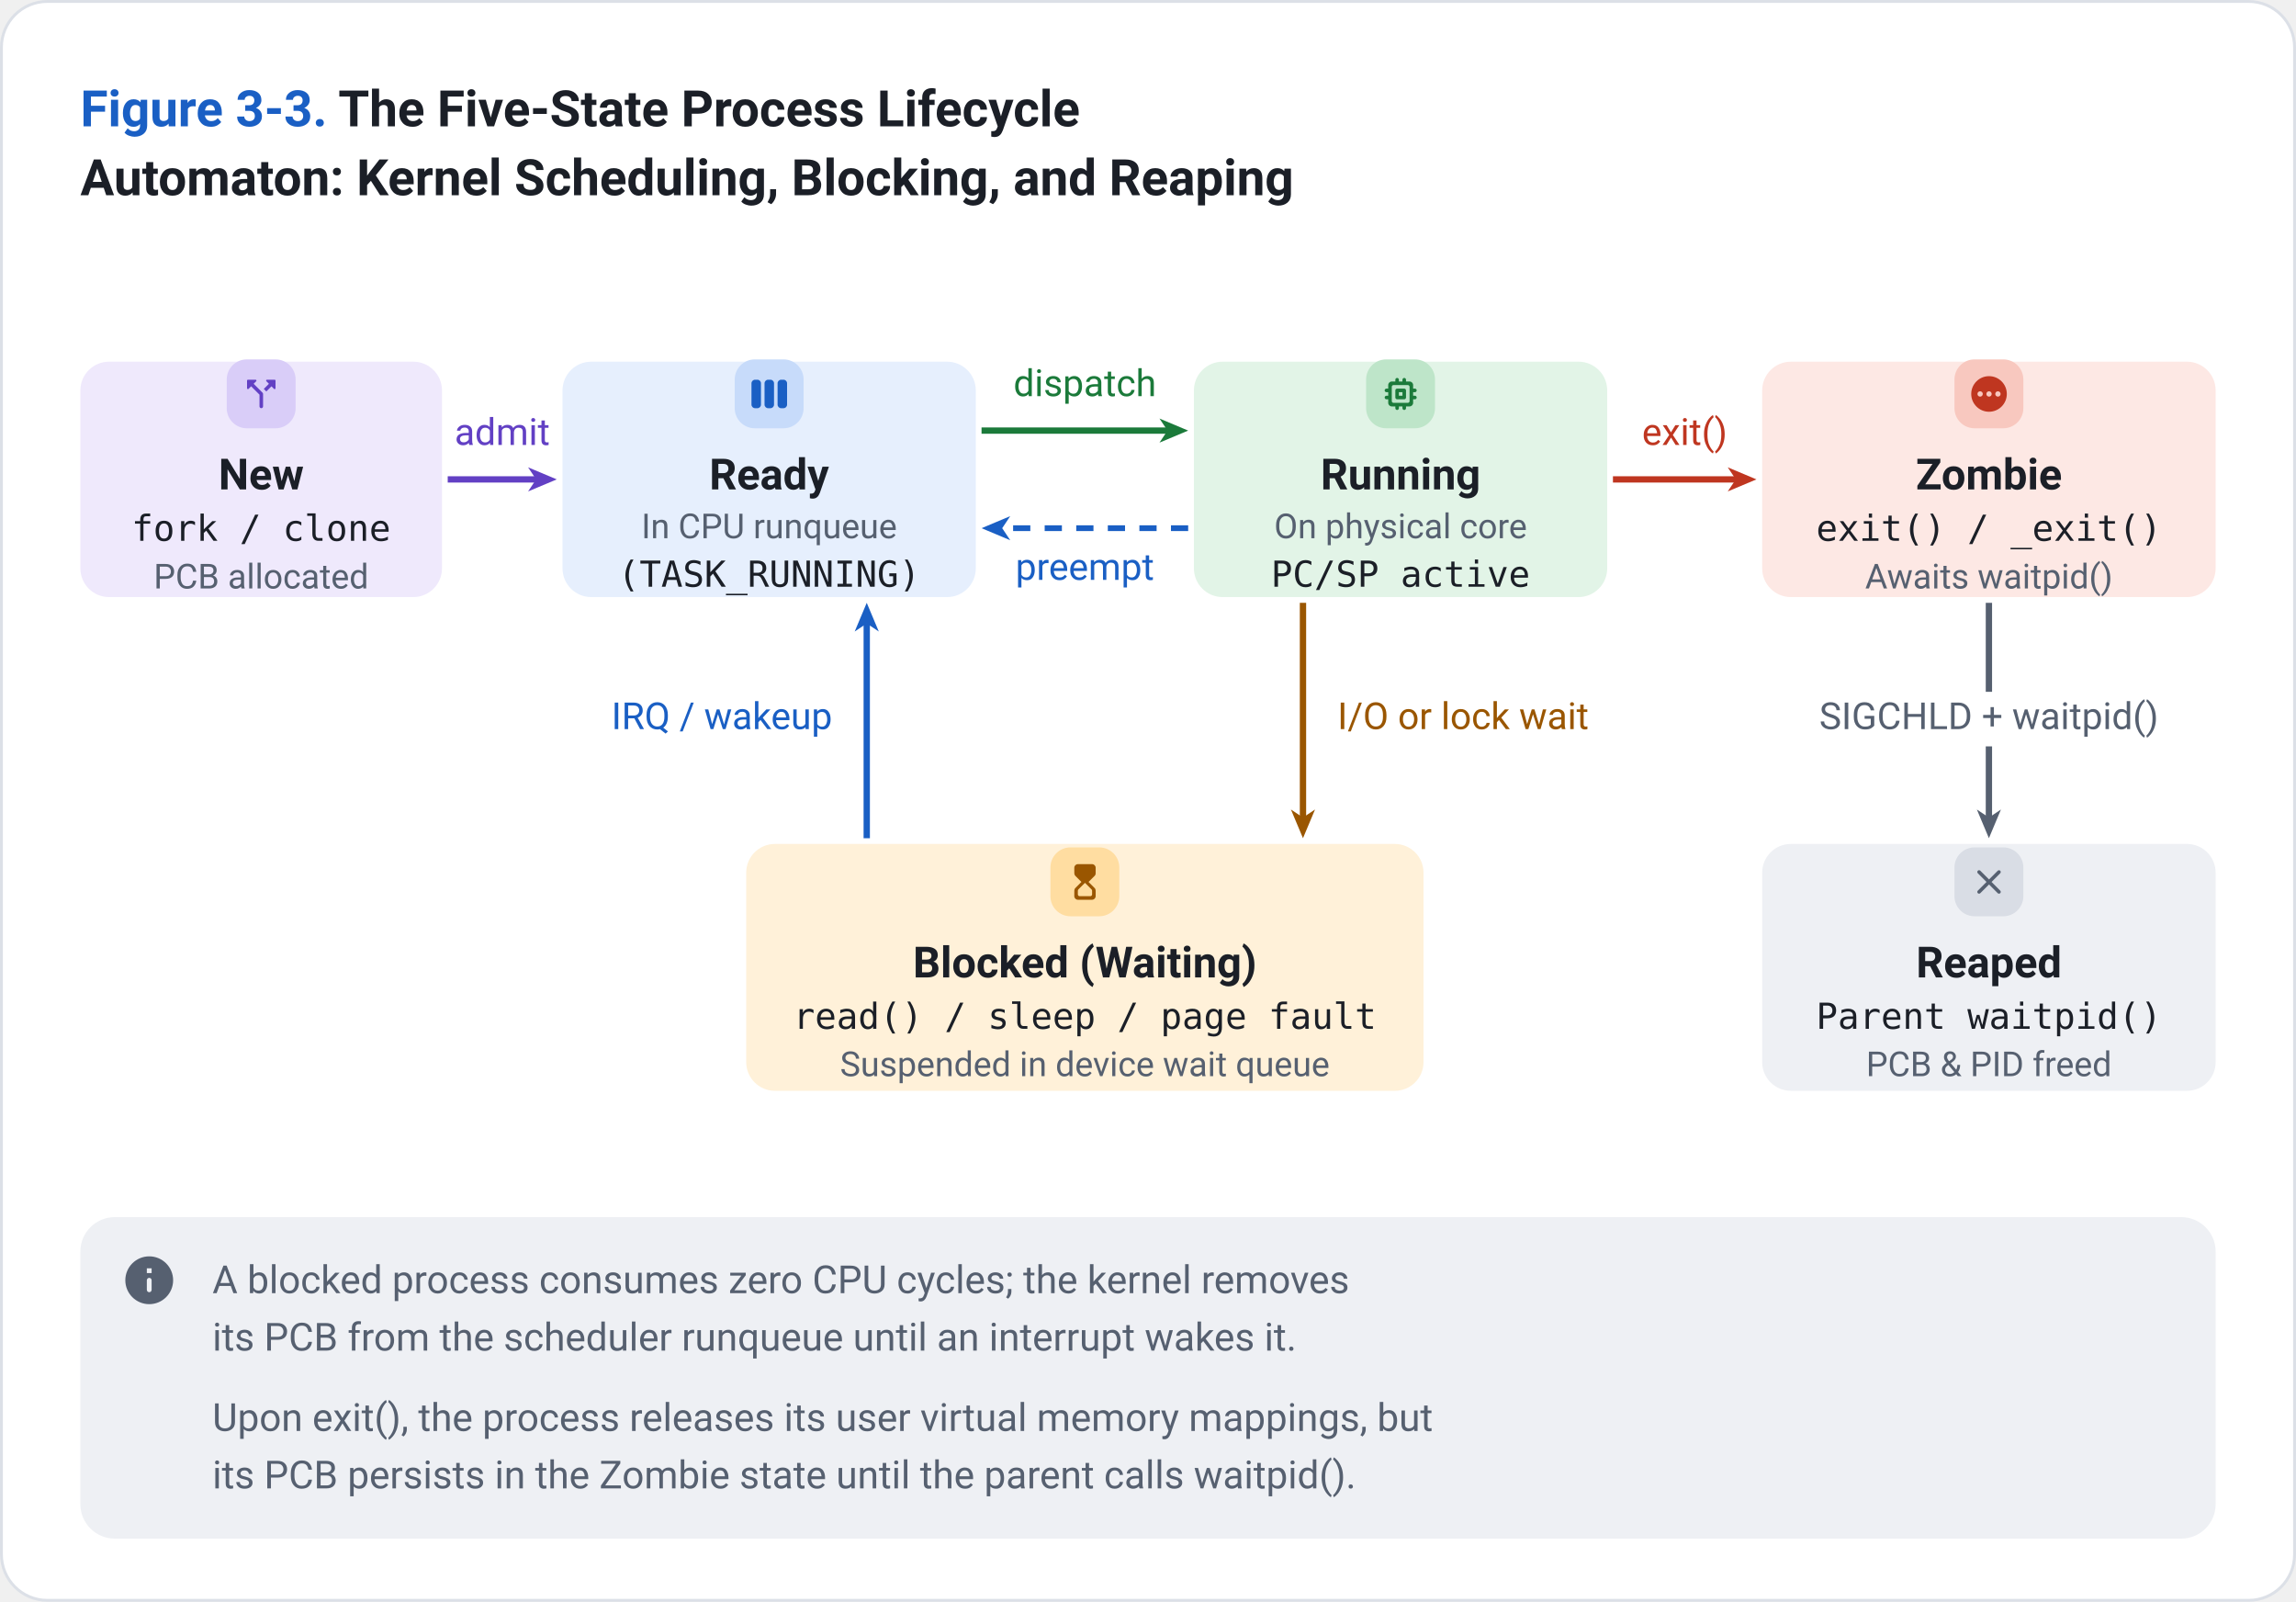
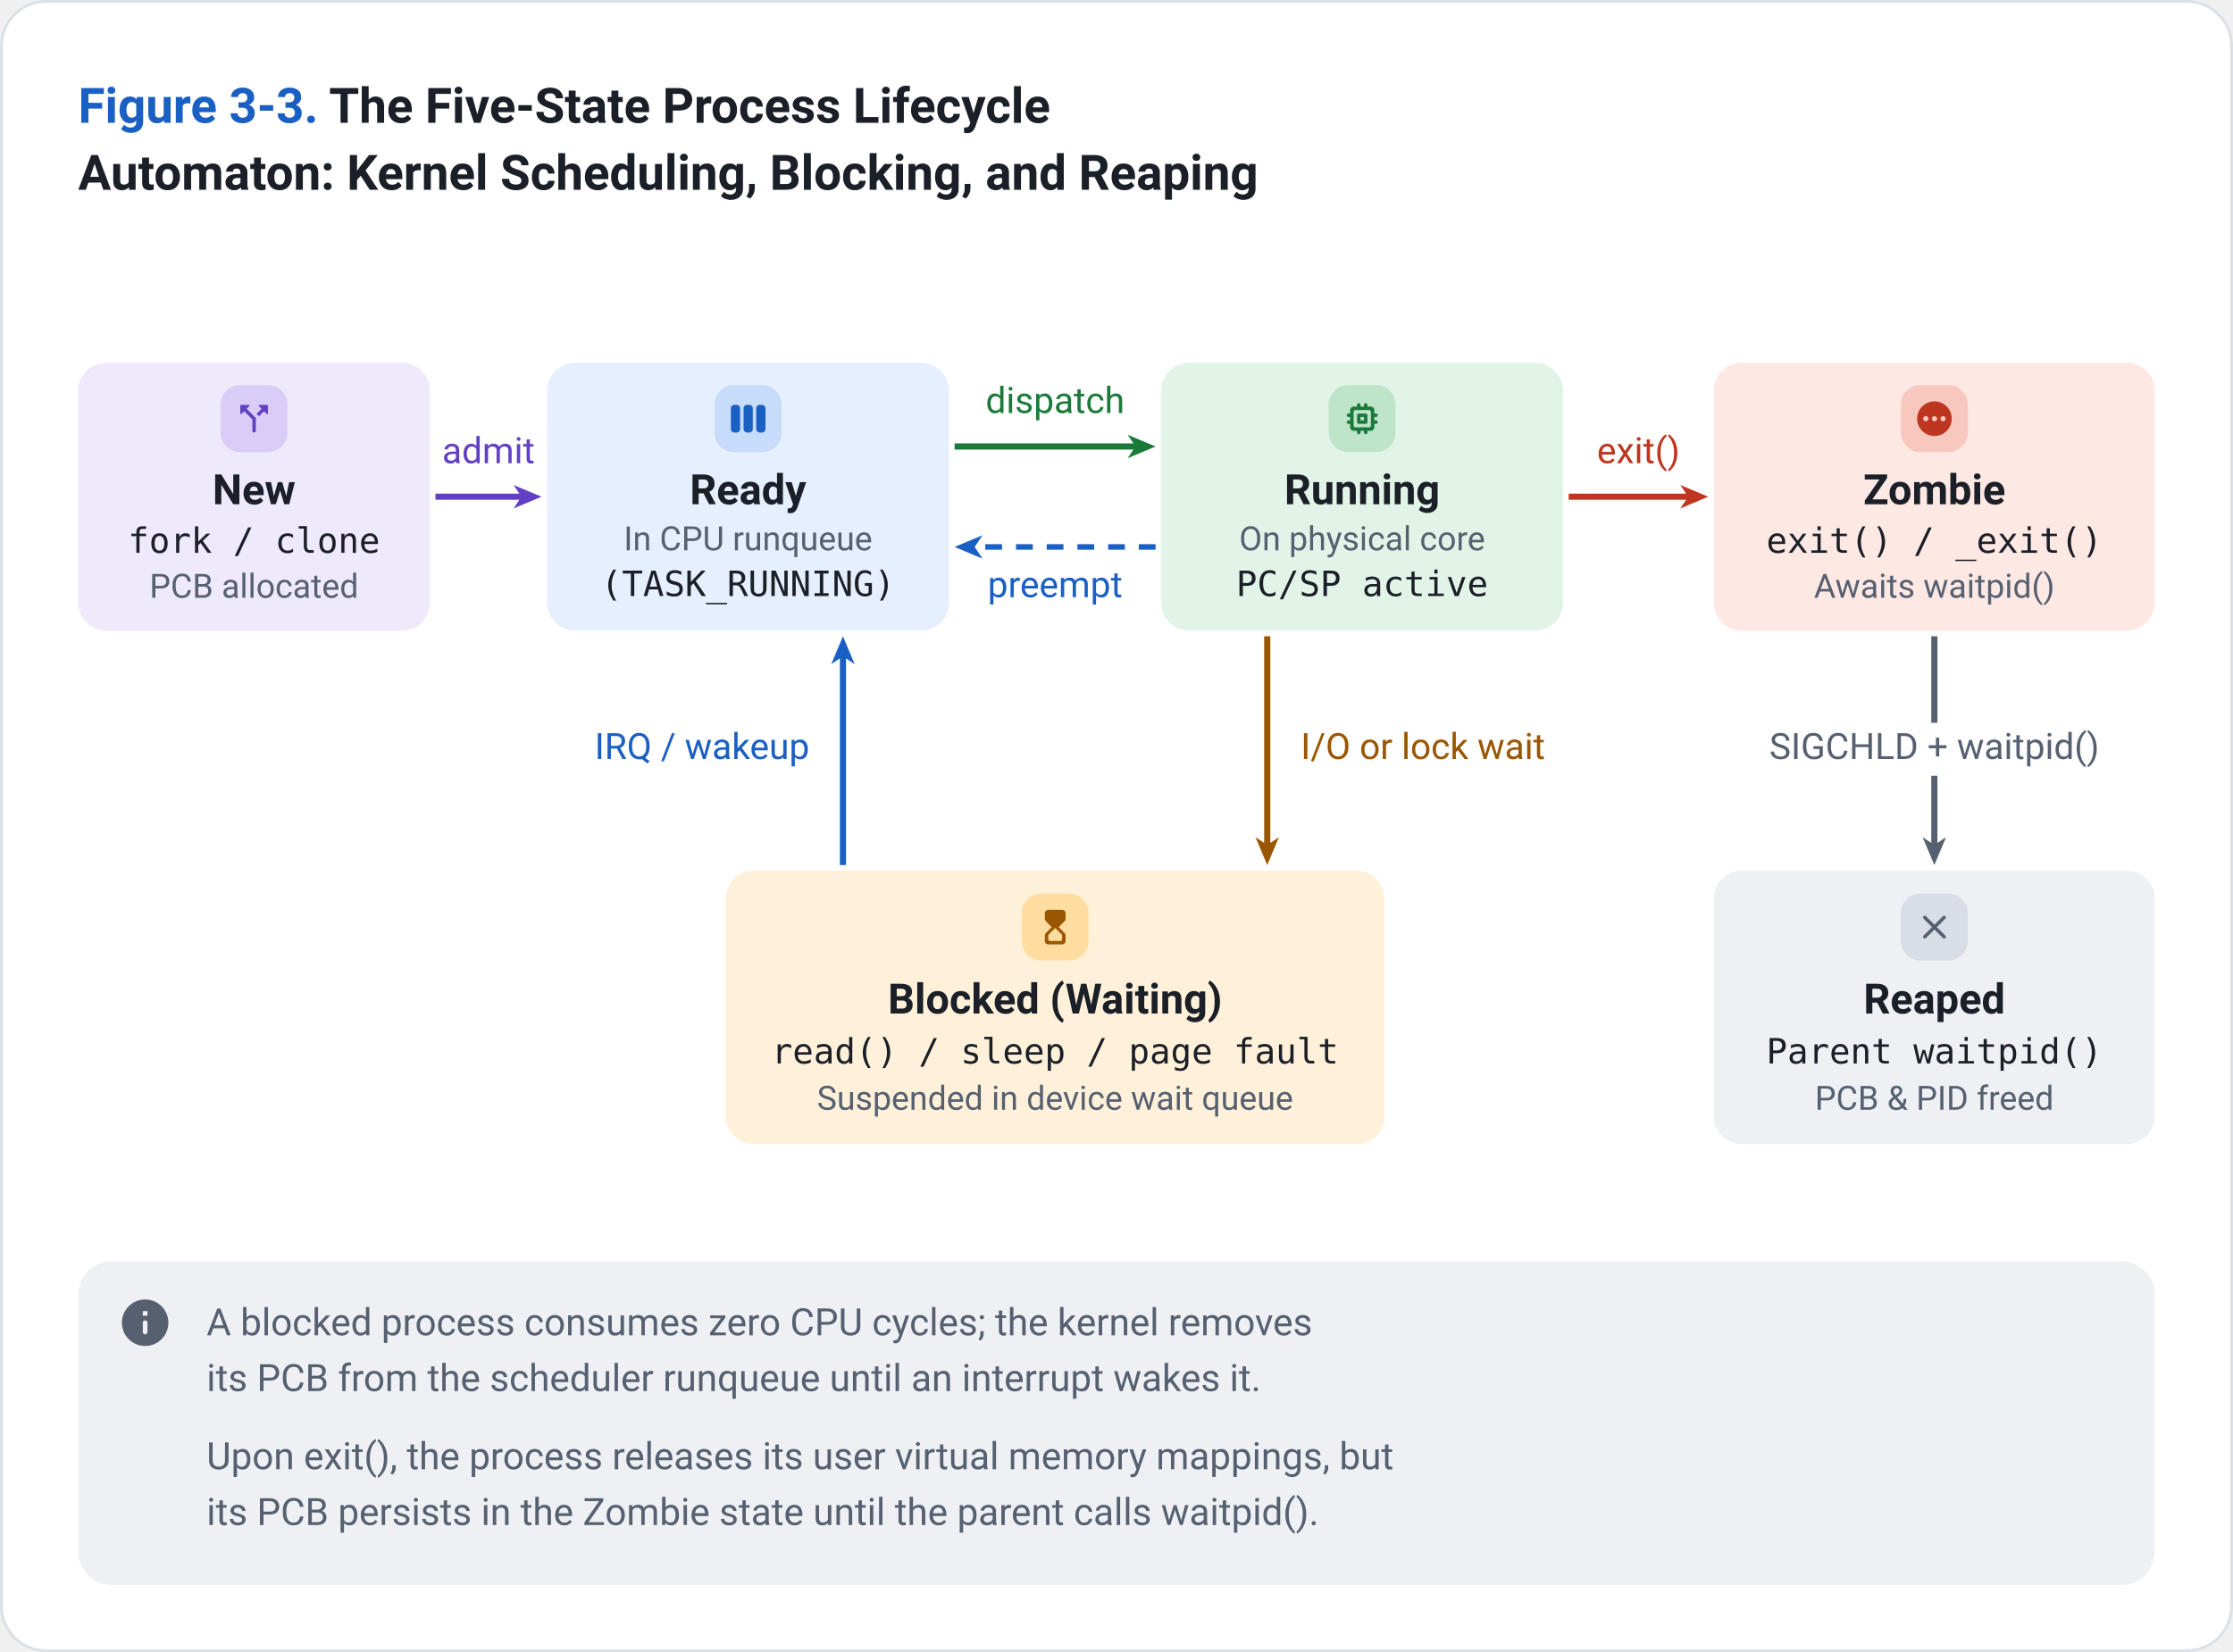
- <svg xmlns="http://www.w3.org/2000/svg" viewBox="0 0 800 558" width="800" height="558">
+ <svg xmlns="http://www.w3.org/2000/svg" viewBox="0 0 800 592" width="800" height="592">
  <style>
    text { font-family: -apple-system, BlinkMacSystemFont, "Segoe UI", Roboto, "Helvetica Neue", Arial, sans-serif; fill: #1B1F27; }
    .paper { fill: #FFFFFF; }
    .frame { fill: #FFFFFF; stroke: #DCE0E7; stroke-width: 1; }
    .card { fill: #FFFFFF; }
    .hair { stroke: #DCE0E7; stroke-width: 1.2; fill: none; }
    .muted { fill: #566070; }
    .ink { fill: #1B1F27; }
    .title { font-size: 17.5px; font-weight: 650; }
    .head { font-size: 15.5px; font-weight: 650; }
    .name { font-size: 15px; font-weight: 650; }
    .body { font-size: 13.5px; }
    .sub { font-size: 13px; }
    .mono { font-size: 12.5px; font-family: "SF Mono", SFMono-Regular, ui-monospace, Menlo, Consolas, monospace; }
    .monob { font-size: 12.5px; font-weight: 650; font-family: "SF Mono", SFMono-Regular, ui-monospace, Menlo, Consolas, monospace; }
    .small { font-size: 12px; }
    .note { font-size: 13.5px; }
    .noteb { font-size: 13.5px; font-weight: 650; }
    .sub, .small, .note { fill: #566070; }
    .c-blue { fill: #E6EFFD; }
    .m-blue { fill: #C7DBFA; }
    .a-blue { fill: #1A5FC4; }
    .t-blue { fill: #1A5FC4; }
    .w-blue { stroke: #1A5FC4; fill: none; stroke-linecap: butt; stroke-linejoin: round; }
    .o-blue { stroke: #1A5FC4; fill: none; stroke-width: 1.5; }
    .h-blue { stroke: #1A5FC4; stroke-width: 1.4; }
    .c-green { fill: #E2F4E7; }
    .m-green { fill: #BEE5C9; }
    .a-green { fill: #1B7A3A; }
    .t-green { fill: #1B7A3A; }
    .w-green { stroke: #1B7A3A; fill: none; stroke-linecap: butt; stroke-linejoin: round; }
    .o-green { stroke: #1B7A3A; fill: none; stroke-width: 1.5; }
    .h-green { stroke: #1B7A3A; stroke-width: 1.4; }
    .c-amber { fill: #FFF1D9; }
    .m-amber { fill: #FFDDA1; }
    .a-amber { fill: #9A5600; }
    .t-amber { fill: #9A5600; }
    .w-amber { stroke: #9A5600; fill: none; stroke-linecap: butt; stroke-linejoin: round; }
    .o-amber { stroke: #9A5600; fill: none; stroke-width: 1.5; }
    .h-amber { stroke: #9A5600; stroke-width: 1.4; }
    .c-red { fill: #FDE8E4; }
    .m-red { fill: #F8C8BF; }
    .a-red { fill: #BF3620; }
    .t-red { fill: #BF3620; }
    .w-red { stroke: #BF3620; fill: none; stroke-linecap: butt; stroke-linejoin: round; }
    .o-red { stroke: #BF3620; fill: none; stroke-width: 1.5; }
    .h-red { stroke: #BF3620; stroke-width: 1.4; }
    .c-purple { fill: #EFE9FC; }
    .m-purple { fill: #D9CDF8; }
    .a-purple { fill: #6240C4; }
    .t-purple { fill: #6240C4; }
    .w-purple { stroke: #6240C4; fill: none; stroke-linecap: butt; stroke-linejoin: round; }
    .o-purple { stroke: #6240C4; fill: none; stroke-width: 1.5; }
    .h-purple { stroke: #6240C4; stroke-width: 1.4; }
    .c-teal { fill: #DDF3F1; }
    .m-teal { fill: #B3E3DE; }
    .a-teal { fill: #0E7168; }
    .t-teal { fill: #0E7168; }
    .w-teal { stroke: #0E7168; fill: none; stroke-linecap: butt; stroke-linejoin: round; }
    .o-teal { stroke: #0E7168; fill: none; stroke-width: 1.5; }
    .h-teal { stroke: #0E7168; stroke-width: 1.4; }
    .c-gray { fill: #EEF0F4; }
    .m-gray { fill: #D9DDE5; }
    .a-gray { fill: #566070; }
    .t-gray { fill: #566070; }
    .w-gray { stroke: #566070; fill: none; stroke-linecap: butt; stroke-linejoin: round; }
    .o-gray { stroke: #566070; fill: none; stroke-width: 1.5; }
    .h-gray { stroke: #566070; stroke-width: 1.4; }
    .c-wire { fill: #EEF0F4; }
    .m-wire { fill: #D9DDE5; }
    .a-wire { fill: #5B6676; }
    .t-wire { fill: #5B6676; }
    .w-wire { stroke: #5B6676; fill: none; stroke-linecap: butt; stroke-linejoin: round; }
    .o-wire { stroke: #5B6676; fill: none; stroke-width: 1.5; }
    .h-wire { stroke: #5B6676; stroke-width: 1.4; }
  </style>
  <defs>
    <filter id="lift" x="-10%" y="-15%" width="120%" height="140%">
      <feDropShadow dx="0" dy="1" stdDeviation="1.2" flood-color="#1B2430" flood-opacity="0.14" />
      <feDropShadow dx="0" dy="3" stdDeviation="4" flood-color="#1B2430" flood-opacity="0.10" />
    </filter>
  </defs>
-   <rect x="0.5" y="0.5" width="799" height="557" rx="16" class="frame" />
+   <rect x="0.5" y="0.5" width="799" height="591" rx="16" class="frame" />
  <text x="28" y="44" class="title">
    <tspan class="t-blue">Figure 3-3.</tspan> The Five-State Process Lifecycle</text>
  <text x="28" y="68" class="title">Automaton: Kernel Scheduling, Blocking, and Reaping</text>
-   <g transform="translate(0 88)">
-     <rect x="28.0" y="38.0" width="126.0" height="82.0" rx="10" class="c-purple" />
-     <rect x="79.0" y="37.2" width="24.0" height="24.0" rx="7" class="m-purple" />
-     <g transform="translate(83.6 41.8) scale(0.620)" class="a-purple">
+   <g transform="translate(0 98)">
+     <rect x="28.0" y="32.0" width="126.0" height="96.0" rx="10" class="c-purple" />
+     <rect x="79.0" y="40.0" width="24.0" height="24.0" rx="7" class="m-purple" />
+     <g transform="translate(83.6 44.6) scale(0.620)" class="a-purple">
      <path d="m14.85 4.85 1.44 1.44-2.88 2.88 1.42 1.42 2.88-2.88 1.44 1.44a.5.5 0 0 0 .85-.36V4.5c0-.28-.22-.5-.5-.5h-4.29a.5.5 0 0 0-.36.85zM8.79 4H4.5c-.28 0-.5.22-.5.5v4.29c0 .45.54.67.85.35L6.29 7.7 11 12.4V19c0 .55.45 1 1 1s1-.45 1-1v-7c0-.26-.11-.52-.29-.71l-5-5.01 1.44-1.44c.31-.3.09-.84-.36-.84z" />
    </g>
-     <text x="91.0" y="82.5" class="name" text-anchor="middle" data-fit="33.0,149.0">New</text>
-     <text x="91.0" y="100.4" class="mono" text-anchor="middle" data-fit="33.0,149.0">fork / clone</text>
-     <text x="91.0" y="117.0" class="small" text-anchor="middle" data-fit="33.0,149.0">PCB allocated</text>
-     <rect x="196.0" y="38.0" width="144.0" height="82.0" rx="10" class="c-blue" />
-     <rect x="256.0" y="37.2" width="24.0" height="24.0" rx="7" class="m-blue" />
-     <g transform="translate(260.6 41.8) scale(0.620)" class="a-blue">
+     <text x="91.0" y="82.7" class="name" text-anchor="middle" data-fit="33.0,149.0">New</text>
+     <text x="91.0" y="100.1" class="mono" text-anchor="middle" data-fit="33.0,149.0">fork / clone</text>
+     <text x="91.0" y="116.2" class="small" text-anchor="middle" data-fit="33.0,149.0">PCB allocated</text>
+     <rect x="196.0" y="32.0" width="144.0" height="96.0" rx="10" class="c-blue" />
+     <rect x="256.0" y="40.0" width="24.0" height="24.0" rx="7" class="m-blue" />
+     <g transform="translate(260.6 44.6) scale(0.620)" class="a-blue">
      <path d="M5.33 20H4c-1.1 0-2-.9-2-2V6c0-1.1.9-2 2-2h1.33c1.1 0 2 .9 2 2v12a2 2 0 0 1-2 2zM22 18V6c0-1.1-.9-2-2-2h-1.33c-1.1 0-2 .9-2 2v12c0 1.1.9 2 2 2H20a2 2 0 0 0 2-2zm-7.33 0V6c0-1.1-.9-2-2-2h-1.33c-1.1 0-2 .9-2 2v12c0 1.1.9 2 2 2h1.33c1.1 0 2-.9 2-2z" />
    </g>
-     <text x="268.0" y="82.5" class="name" text-anchor="middle" data-fit="201.0,335.0">Ready</text>
-     <text x="268.0" y="99.5" class="small" text-anchor="middle" data-fit="201.0,335.0">In CPU runqueue</text>
-     <text x="268.0" y="116.4" class="mono" text-anchor="middle" data-fit="201.0,335.0">(TASK_RUNNING)</text>
-     <rect x="416.0" y="38.0" width="144.0" height="82.0" rx="10" class="c-green" />
-     <rect x="476.0" y="37.2" width="24.0" height="24.0" rx="7" class="m-green" />
-     <g transform="translate(480.6 41.8) scale(0.620)" class="a-green">
+     <text x="268.0" y="82.7" class="name" text-anchor="middle" data-fit="201.0,335.0">Ready</text>
+     <text x="268.0" y="99.2" class="small" text-anchor="middle" data-fit="201.0,335.0">In CPU runqueue</text>
+     <text x="268.0" y="115.6" class="mono" text-anchor="middle" data-fit="201.0,335.0">(TASK_RUNNING)</text>
+     <rect x="416.0" y="32.0" width="144.0" height="96.0" rx="10" class="c-green" />
+     <rect x="476.0" y="40.0" width="24.0" height="24.0" rx="7" class="m-green" />
+     <g transform="translate(480.6 44.6) scale(0.620)" class="a-green">
      <path d="M14 9h-4c-.55 0-1 .45-1 1v4c0 .55.45 1 1 1h4c.55 0 1-.45 1-1v-4c0-.55-.45-1-1-1zm-1 4h-2v-2h2v2zm8-3c0-.55-.45-1-1-1h-1V7c0-1.1-.9-2-2-2h-2V4c0-.55-.45-1-1-1s-1 .45-1 1v1h-2V4c0-.55-.45-1-1-1s-1 .45-1 1v1H7c-1.1 0-2 .9-2 2v2H4c-.55 0-1 .45-1 1s.45 1 1 1h1v2H4c-.55 0-1 .45-1 1s.45 1 1 1h1v2c0 1.1.9 2 2 2h2v1c0 .55.45 1 1 1s1-.45 1-1v-1h2v1c0 .55.45 1 1 1s1-.45 1-1v-1h2c1.1 0 2-.9 2-2v-2h1c.55 0 1-.45 1-1s-.45-1-1-1h-1v-2h1c.55 0 1-.45 1-1zm-5 7H8c-.55 0-1-.45-1-1V8c0-.55.45-1 1-1h8c.55 0 1 .45 1 1v8c0 .55-.45 1-1 1z" />
    </g>
-     <text x="488.0" y="82.5" class="name" text-anchor="middle" data-fit="421.0,555.0">Running</text>
-     <text x="488.0" y="99.5" class="small" text-anchor="middle" data-fit="421.0,555.0">On physical core</text>
-     <text x="488.0" y="116.4" class="mono" text-anchor="middle" data-fit="421.0,555.0">PC/SP active</text>
-     <rect x="614.0" y="38.0" width="158.0" height="82.0" rx="10" class="c-red" />
-     <rect x="681.0" y="37.2" width="24.0" height="24.0" rx="7" class="m-red" />
-     <g transform="translate(685.6 41.8) scale(0.620)" class="a-red">
+     <text x="488.0" y="82.7" class="name" text-anchor="middle" data-fit="421.0,555.0">Running</text>
+     <text x="488.0" y="99.2" class="small" text-anchor="middle" data-fit="421.0,555.0">On physical core</text>
+     <text x="488.0" y="115.6" class="mono" text-anchor="middle" data-fit="421.0,555.0">PC/SP active</text>
+     <rect x="614.0" y="32.0" width="158.0" height="96.0" rx="10" class="c-red" />
+     <rect x="681.0" y="40.0" width="24.0" height="24.0" rx="7" class="m-red" />
+     <g transform="translate(685.6 44.6) scale(0.620)" class="a-red">
      <path d="M12 2C6.48 2 2 6.48 2 12s4.48 10 10 10 10-4.48 10-10S17.52 2 12 2zM7 13.5c-.83 0-1.5-.67-1.5-1.5s.67-1.5 1.5-1.5 1.5.67 1.5 1.5-.67 1.5-1.5 1.5zm5 0c-.83 0-1.5-.67-1.5-1.5s.67-1.5 1.5-1.5 1.5.67 1.5 1.5-.67 1.5-1.5 1.5zm5 0c-.83 0-1.5-.67-1.5-1.5s.67-1.5 1.5-1.5 1.5.67 1.5 1.5-.67 1.5-1.5 1.5z" />
    </g>
-     <text x="693.0" y="82.5" class="name" text-anchor="middle" data-fit="619.0,767.0">Zombie</text>
-     <text x="693.0" y="100.4" class="mono" text-anchor="middle" data-fit="619.0,767.0">exit() / _exit()</text>
-     <text x="693.0" y="117.0" class="small" text-anchor="middle" data-fit="619.0,767.0">Awaits waitpid()</text>
-     <rect x="260.0" y="206.0" width="236.0" height="86.0" rx="10" class="c-amber" />
-     <rect x="366.0" y="207.2" width="24.0" height="24.0" rx="7" class="m-amber" />
-     <g transform="translate(370.6 211.8) scale(0.620)" class="a-amber">
+     <text x="693.0" y="82.7" class="name" text-anchor="middle" data-fit="619.0,767.0">Zombie</text>
+     <text x="693.0" y="100.1" class="mono" text-anchor="middle" data-fit="619.0,767.0">exit() / _exit()</text>
+     <text x="693.0" y="116.2" class="small" text-anchor="middle" data-fit="619.0,767.0">Awaits waitpid()</text>
+     <rect x="260.0" y="214.0" width="236.0" height="98.0" rx="10" class="c-amber" />
+     <rect x="366.0" y="222.2" width="24.0" height="24.0" rx="7" class="m-amber" />
+     <g transform="translate(370.6 226.8) scale(0.620)" class="a-amber">
      <path d="M8 2c-1.1 0-2 .9-2 2l.01 3.18c0 .53.21 1.03.58 1.41L10 12l-3.41 3.43c-.37.37-.58.88-.58 1.41L6 20c0 1.1.9 2 2 2h8c1.1 0 2-.9 2-2v-3.16c0-.53-.21-1.04-.58-1.41L14 12l3.41-3.4c.38-.38.59-.89.59-1.42V4c0-1.1-.9-2-2-2H8zm8 14.91V19c0 .55-.45 1-1 1H9c-.55 0-1-.45-1-1v-2.09c0-.27.11-.52.29-.71L12 12.5l3.71 3.71c.18.18.29.44.29.7z" />
    </g>
-     <text x="378.0" y="252.5" class="name" text-anchor="middle" data-fit="265.0,491.0">Blocked (Waiting)</text>
-     <text x="378.0" y="270.4" class="mono" text-anchor="middle" data-fit="265.0,491.0">read() / sleep / page fault</text>
-     <text x="378.0" y="286.9" class="small" text-anchor="middle" data-fit="265.0,491.0">Suspended in device wait queue</text>
-     <rect x="614.0" y="206.0" width="158.0" height="86.0" rx="10" class="c-gray" />
-     <rect x="681.0" y="207.2" width="24.0" height="24.0" rx="7" class="m-gray" />
-     <g transform="translate(685.6 211.8) scale(0.620)" class="a-gray">
+     <text x="378.0" y="265.2" class="name" text-anchor="middle" data-fit="265.0,491.0">Blocked (Waiting)</text>
+     <text x="378.0" y="283.1" class="mono" text-anchor="middle" data-fit="265.0,491.0">read() / sleep / page fault</text>
+     <text x="378.0" y="299.7" class="small" text-anchor="middle" data-fit="265.0,491.0">Suspended in device wait queue</text>
+     <rect x="614.0" y="214.0" width="158.0" height="98.0" rx="10" class="c-gray" />
+     <rect x="681.0" y="222.2" width="24.0" height="24.0" rx="7" class="m-gray" />
+     <g transform="translate(685.6 226.8) scale(0.620)" class="a-gray">
      <path d="M18.3 5.71a.996.996 0 0 0-1.41 0L12 10.59 7.11 5.7A.996.996 0 1 0 5.7 7.11L10.59 12 5.7 16.89a.996.996 0 1 0 1.41 1.41L12 13.41l4.89 4.89a.996.996 0 1 0 1.41-1.41L13.41 12l4.89-4.89c.38-.38.38-1.02 0-1.4z" />
    </g>
-     <text x="693.0" y="252.5" class="name" text-anchor="middle" data-fit="619.0,767.0">Reaped</text>
-     <text x="693.0" y="270.4" class="mono" text-anchor="middle" data-fit="619.0,767.0">Parent waitpid()</text>
-     <text x="693.0" y="286.9" class="small" text-anchor="middle" data-fit="619.0,767.0">PCB &amp; PID freed</text>
-     <polygon points="194.0,79.0 184.0,83.2 186.8,79.0 184.0,74.8" class="a-purple" />
-     <path d="M156.0,79.0 L187.0,79.0" class="w-purple" stroke-width="2.2" />
-     <text x="175.0" y="67.0" class="sub t-purple" text-anchor="middle">admit</text>
+     <text x="693.0" y="265.2" class="name" text-anchor="middle" data-fit="619.0,767.0">Reaped</text>
+     <text x="693.0" y="283.1" class="mono" text-anchor="middle" data-fit="619.0,767.0">Parent waitpid()</text>
+     <text x="693.0" y="299.7" class="small" text-anchor="middle" data-fit="619.0,767.0">PCB &amp; PID freed</text>
+     <polygon points="194.0,80.0 184.0,84.2 186.8,80.0 184.0,75.8" class="a-purple" />
+     <path d="M156.0,80.0 L187.0,80.0" class="w-purple" stroke-width="2.2" />
+     <text x="175.0" y="68.0" class="sub t-purple" text-anchor="middle">admit</text>
    <polygon points="414.0,62.0 404.0,66.2 406.8,62.0 404.0,57.8" class="a-green" />
    <path d="M342.0,62.0 L407.0,62.0" class="w-green" stroke-width="2.2" />
    <text x="378.0" y="50.0" class="sub t-green" text-anchor="middle">dispatch</text>
-     <polygon points="342.0,96.0 352.0,91.8 349.2,96.0 352.0,100.2" class="a-blue" />
-     <path d="M414.0,96.0 L349.0,96.0" class="w-blue" stroke-width="2.0" stroke-dasharray="6 5" />
-     <text x="378.0" y="114.0" class="sub t-blue" text-anchor="middle">preempt</text>
-     <polygon points="612.0,79.0 602.0,83.2 604.8,79.0 602.0,74.8" class="a-red" />
-     <path d="M562.0,79.0 L605.0,79.0" class="w-red" stroke-width="2.2" />
-     <text x="587.0" y="67.0" class="sub t-red" text-anchor="middle">exit()</text>
-     <polygon points="693.0,204.0 688.8,194.0 693.0,196.8 697.2,194.0" class="a-gray" />
-     <path d="M693.0,122.0 L693.0,197.0" class="w-gray" stroke-width="2.2" />
-     <rect x="626.1" y="153.0" width="133.8" height="19.0" rx="4" class="paper" />
-     <text x="693.0" y="166.0" class="sub t-gray" text-anchor="middle">SIGCHLD + waitpid()</text>
-     <polygon points="454.0,204.0 449.8,194.0 454.0,196.8 458.2,194.0" class="a-amber" />
-     <path d="M454.0,122.0 L454.0,197.0" class="w-amber" stroke-width="2.2" />
-     <text x="466.0" y="166.0" class="sub t-amber">I/O or lock wait</text>
-     <polygon points="302.0,122.0 306.2,132.0 302.0,129.2 297.8,132.0" class="a-blue" />
-     <path d="M302.0,204.0 L302.0,129.0" class="w-blue" stroke-width="2.2" />
-     <text x="290.0" y="166.0" class="sub t-blue" text-anchor="end">IRQ / wakeup</text>
+     <polygon points="342.0,98.0 352.0,93.8 349.2,98.0 352.0,102.2" class="a-blue" />
+     <path d="M414.0,98.0 L349.0,98.0" class="w-blue" stroke-width="2.0" stroke-dasharray="6 5" />
+     <text x="378.0" y="116.0" class="sub t-blue" text-anchor="middle">preempt</text>
+     <polygon points="612.0,80.0 602.0,84.2 604.8,80.0 602.0,75.8" class="a-red" />
+     <path d="M562.0,80.0 L605.0,80.0" class="w-red" stroke-width="2.2" />
+     <text x="587.0" y="68.0" class="sub t-red" text-anchor="middle">exit()</text>
+     <polygon points="693.0,212.0 688.8,202.0 693.0,204.8 697.2,202.0" class="a-gray" />
+     <path d="M693.0,130.0 L693.0,205.0" class="w-gray" stroke-width="2.2" />
+     <rect x="626.1" y="161.0" width="133.8" height="19.0" rx="4" class="paper" />
+     <text x="693.0" y="174.0" class="sub t-gray" text-anchor="middle">SIGCHLD + waitpid()</text>
+     <polygon points="454.0,212.0 449.8,202.0 454.0,204.8 458.2,202.0" class="a-amber" />
+     <path d="M454.0,130.0 L454.0,205.0" class="w-amber" stroke-width="2.2" />
+     <text x="466.0" y="174.0" class="sub t-amber">I/O or lock wait</text>
+     <polygon points="302.0,130.0 306.2,140.0 302.0,137.2 297.8,140.0" class="a-blue" />
+     <path d="M302.0,212.0 L302.0,137.0" class="w-blue" stroke-width="2.2" />
+     <text x="290.0" y="174.0" class="sub t-blue" text-anchor="end">IRQ / wakeup</text>
  </g>
-   <rect x="28" y="424" width="744" height="112" rx="12" class="c-gray" />
-   <g transform="translate(42 436) scale(0.833)" class="a-gray">
+   <rect x="28" y="452" width="744" height="116" rx="12" class="c-gray" />
+   <g transform="translate(42 464) scale(0.833)" class="a-gray">
    <path d="M12 2C6.48 2 2 6.48 2 12s4.48 10 10 10 10-4.48 10-10S17.52 2 12 2zm0 15c-.55 0-1-.45-1-1v-4c0-.55.45-1 1-1s1 .45 1 1v4c0 .55-.45 1-1 1zm1-8h-2V7h2v2z" />
  </g>
-   <text x="74" y="450.5" class="note" data-fit="74,760">A blocked process consumes zero CPU cycles; the kernel removes</text>
-   <text x="74" y="470.5" class="note" data-fit="74,760">its PCB from the scheduler runqueue until an interrupt wakes it.</text>
-   <text x="74" y="498.5" class="note" data-fit="74,760">Upon exit(), the process releases its user virtual memory mappings, but</text>
-   <text x="74" y="518.5" class="note" data-fit="74,760">its PCB persists in the Zombie state until the parent calls waitpid().</text>
+   <text x="74" y="478.5" class="note" data-fit="74,760">A blocked process consumes zero CPU cycles; the kernel removes</text>
+   <text x="74" y="498.5" class="note" data-fit="74,760">its PCB from the scheduler runqueue until an interrupt wakes it.</text>
+   <text x="74" y="526.5" class="note" data-fit="74,760">Upon exit(), the process releases its user virtual memory mappings, but</text>
+   <text x="74" y="546.5" class="note" data-fit="74,760">its PCB persists in the Zombie state until the parent calls waitpid().</text>
</svg>
